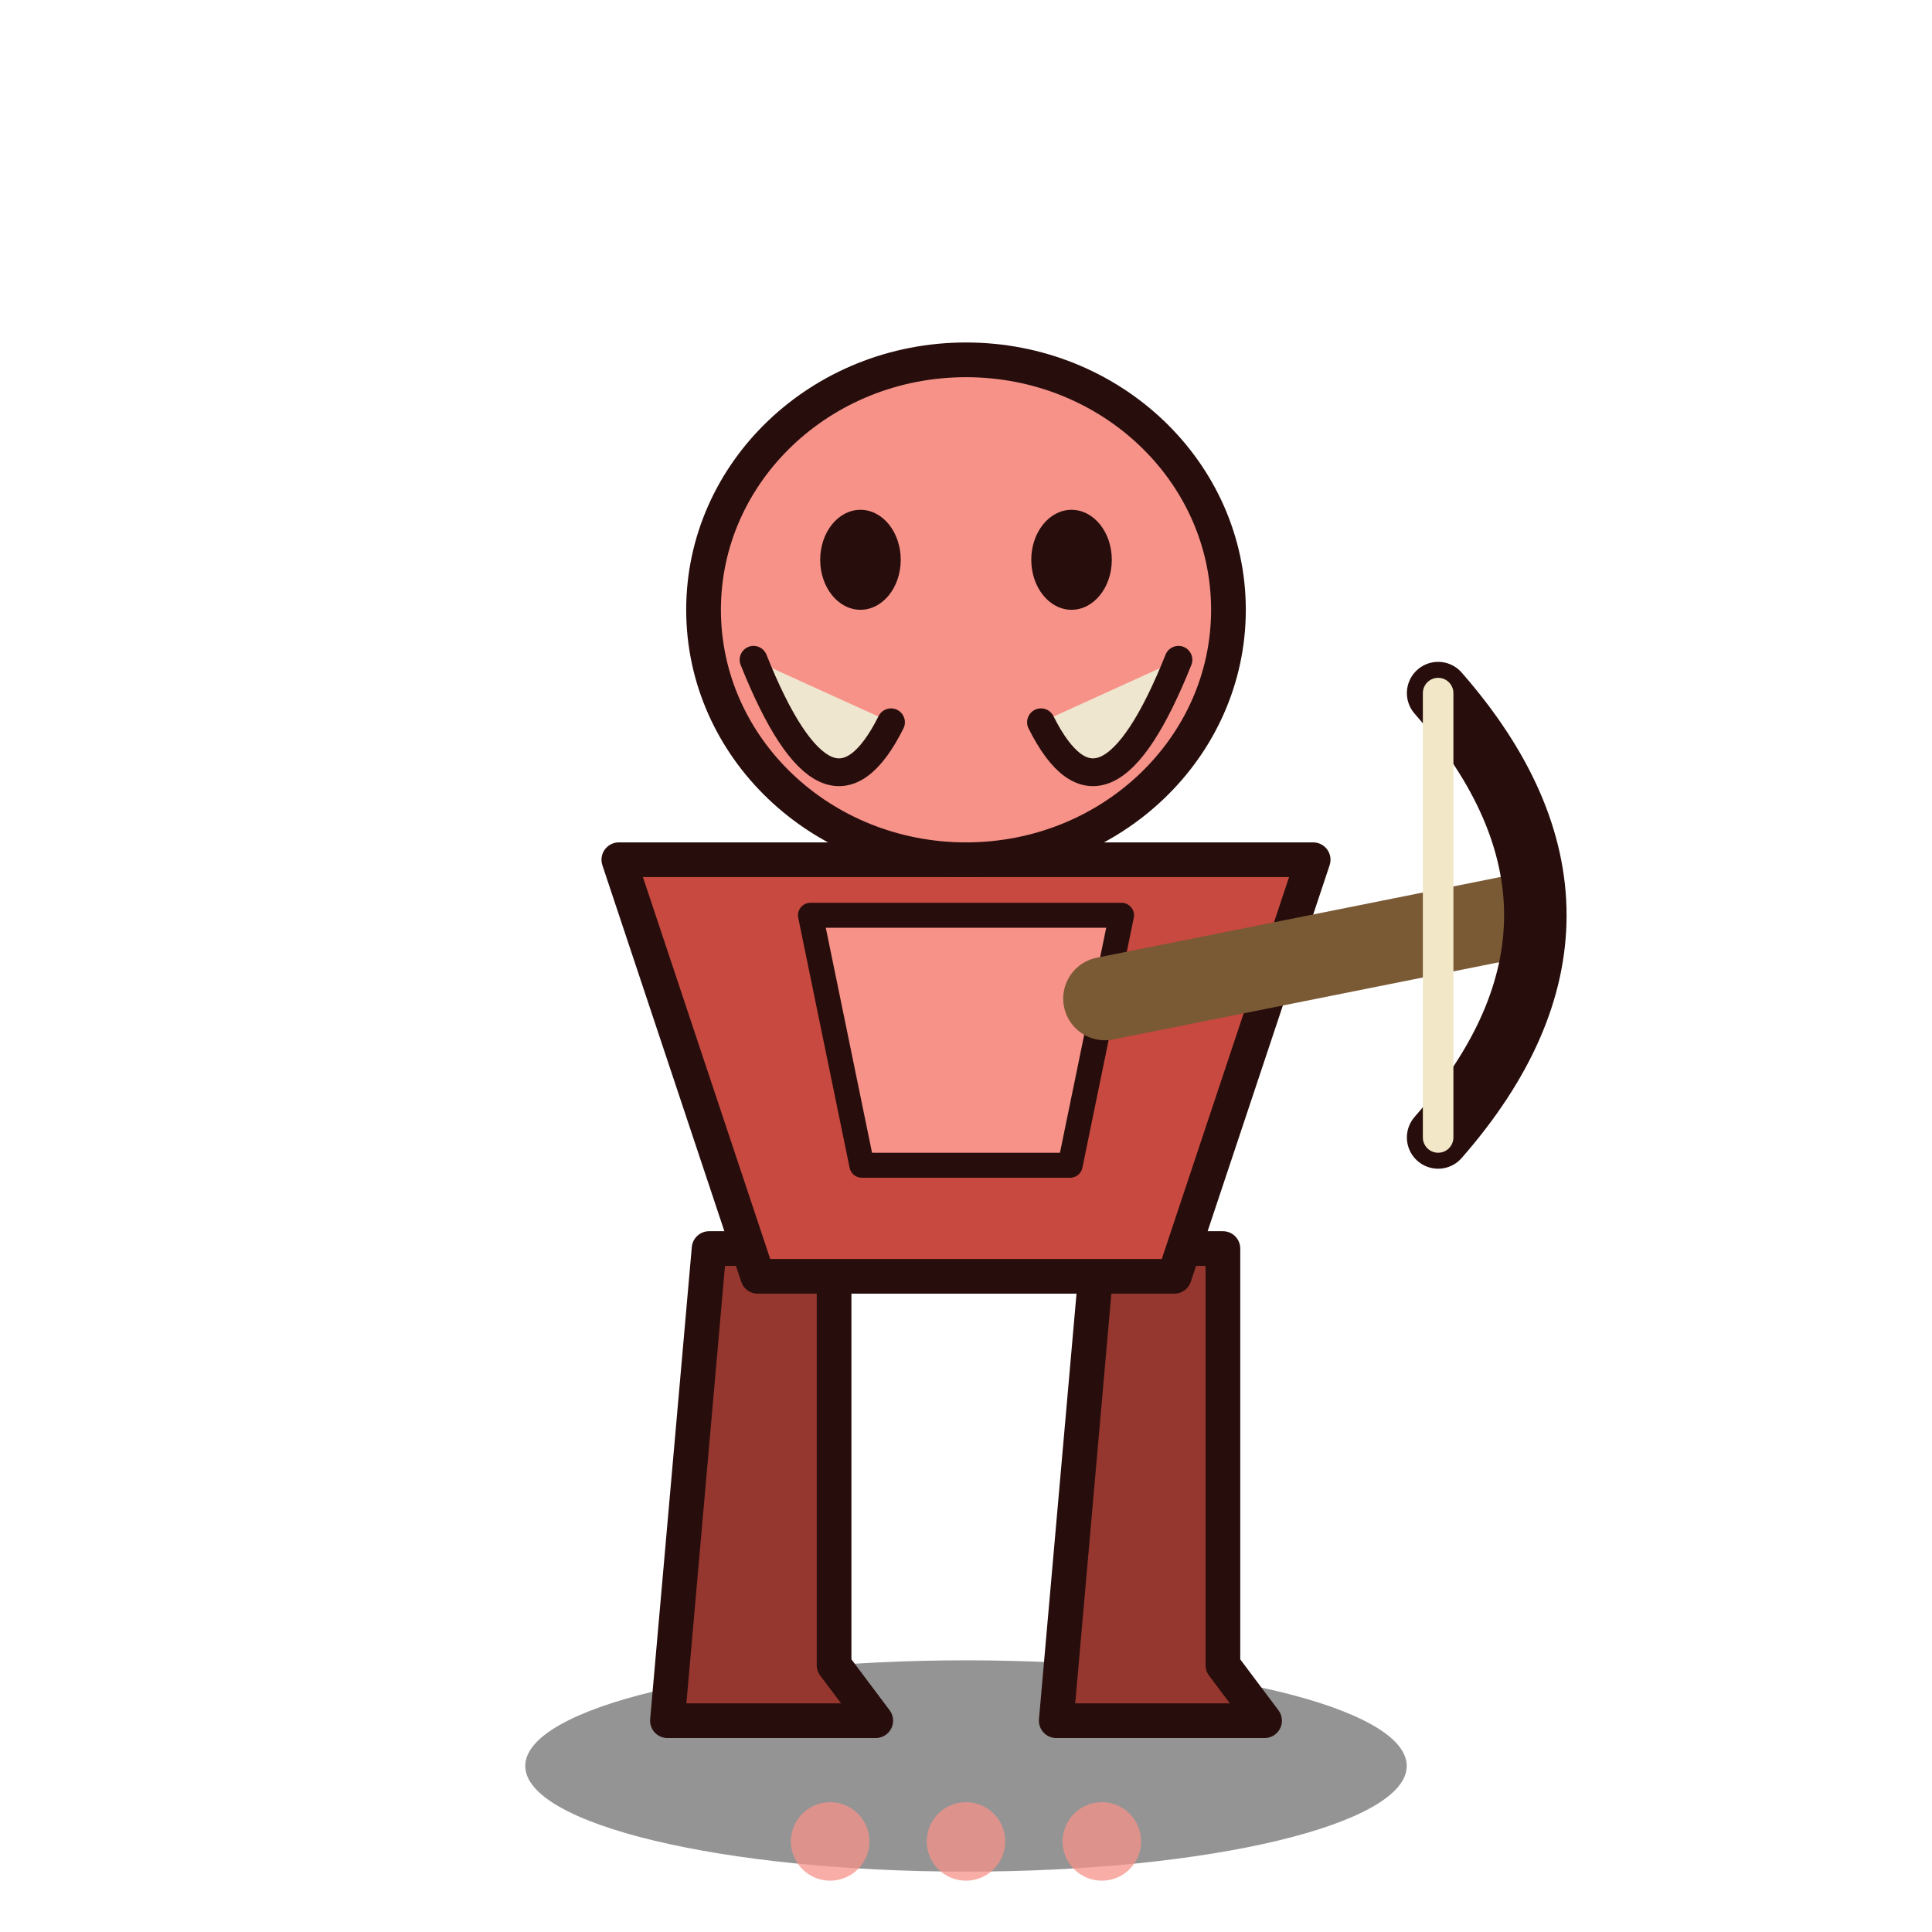
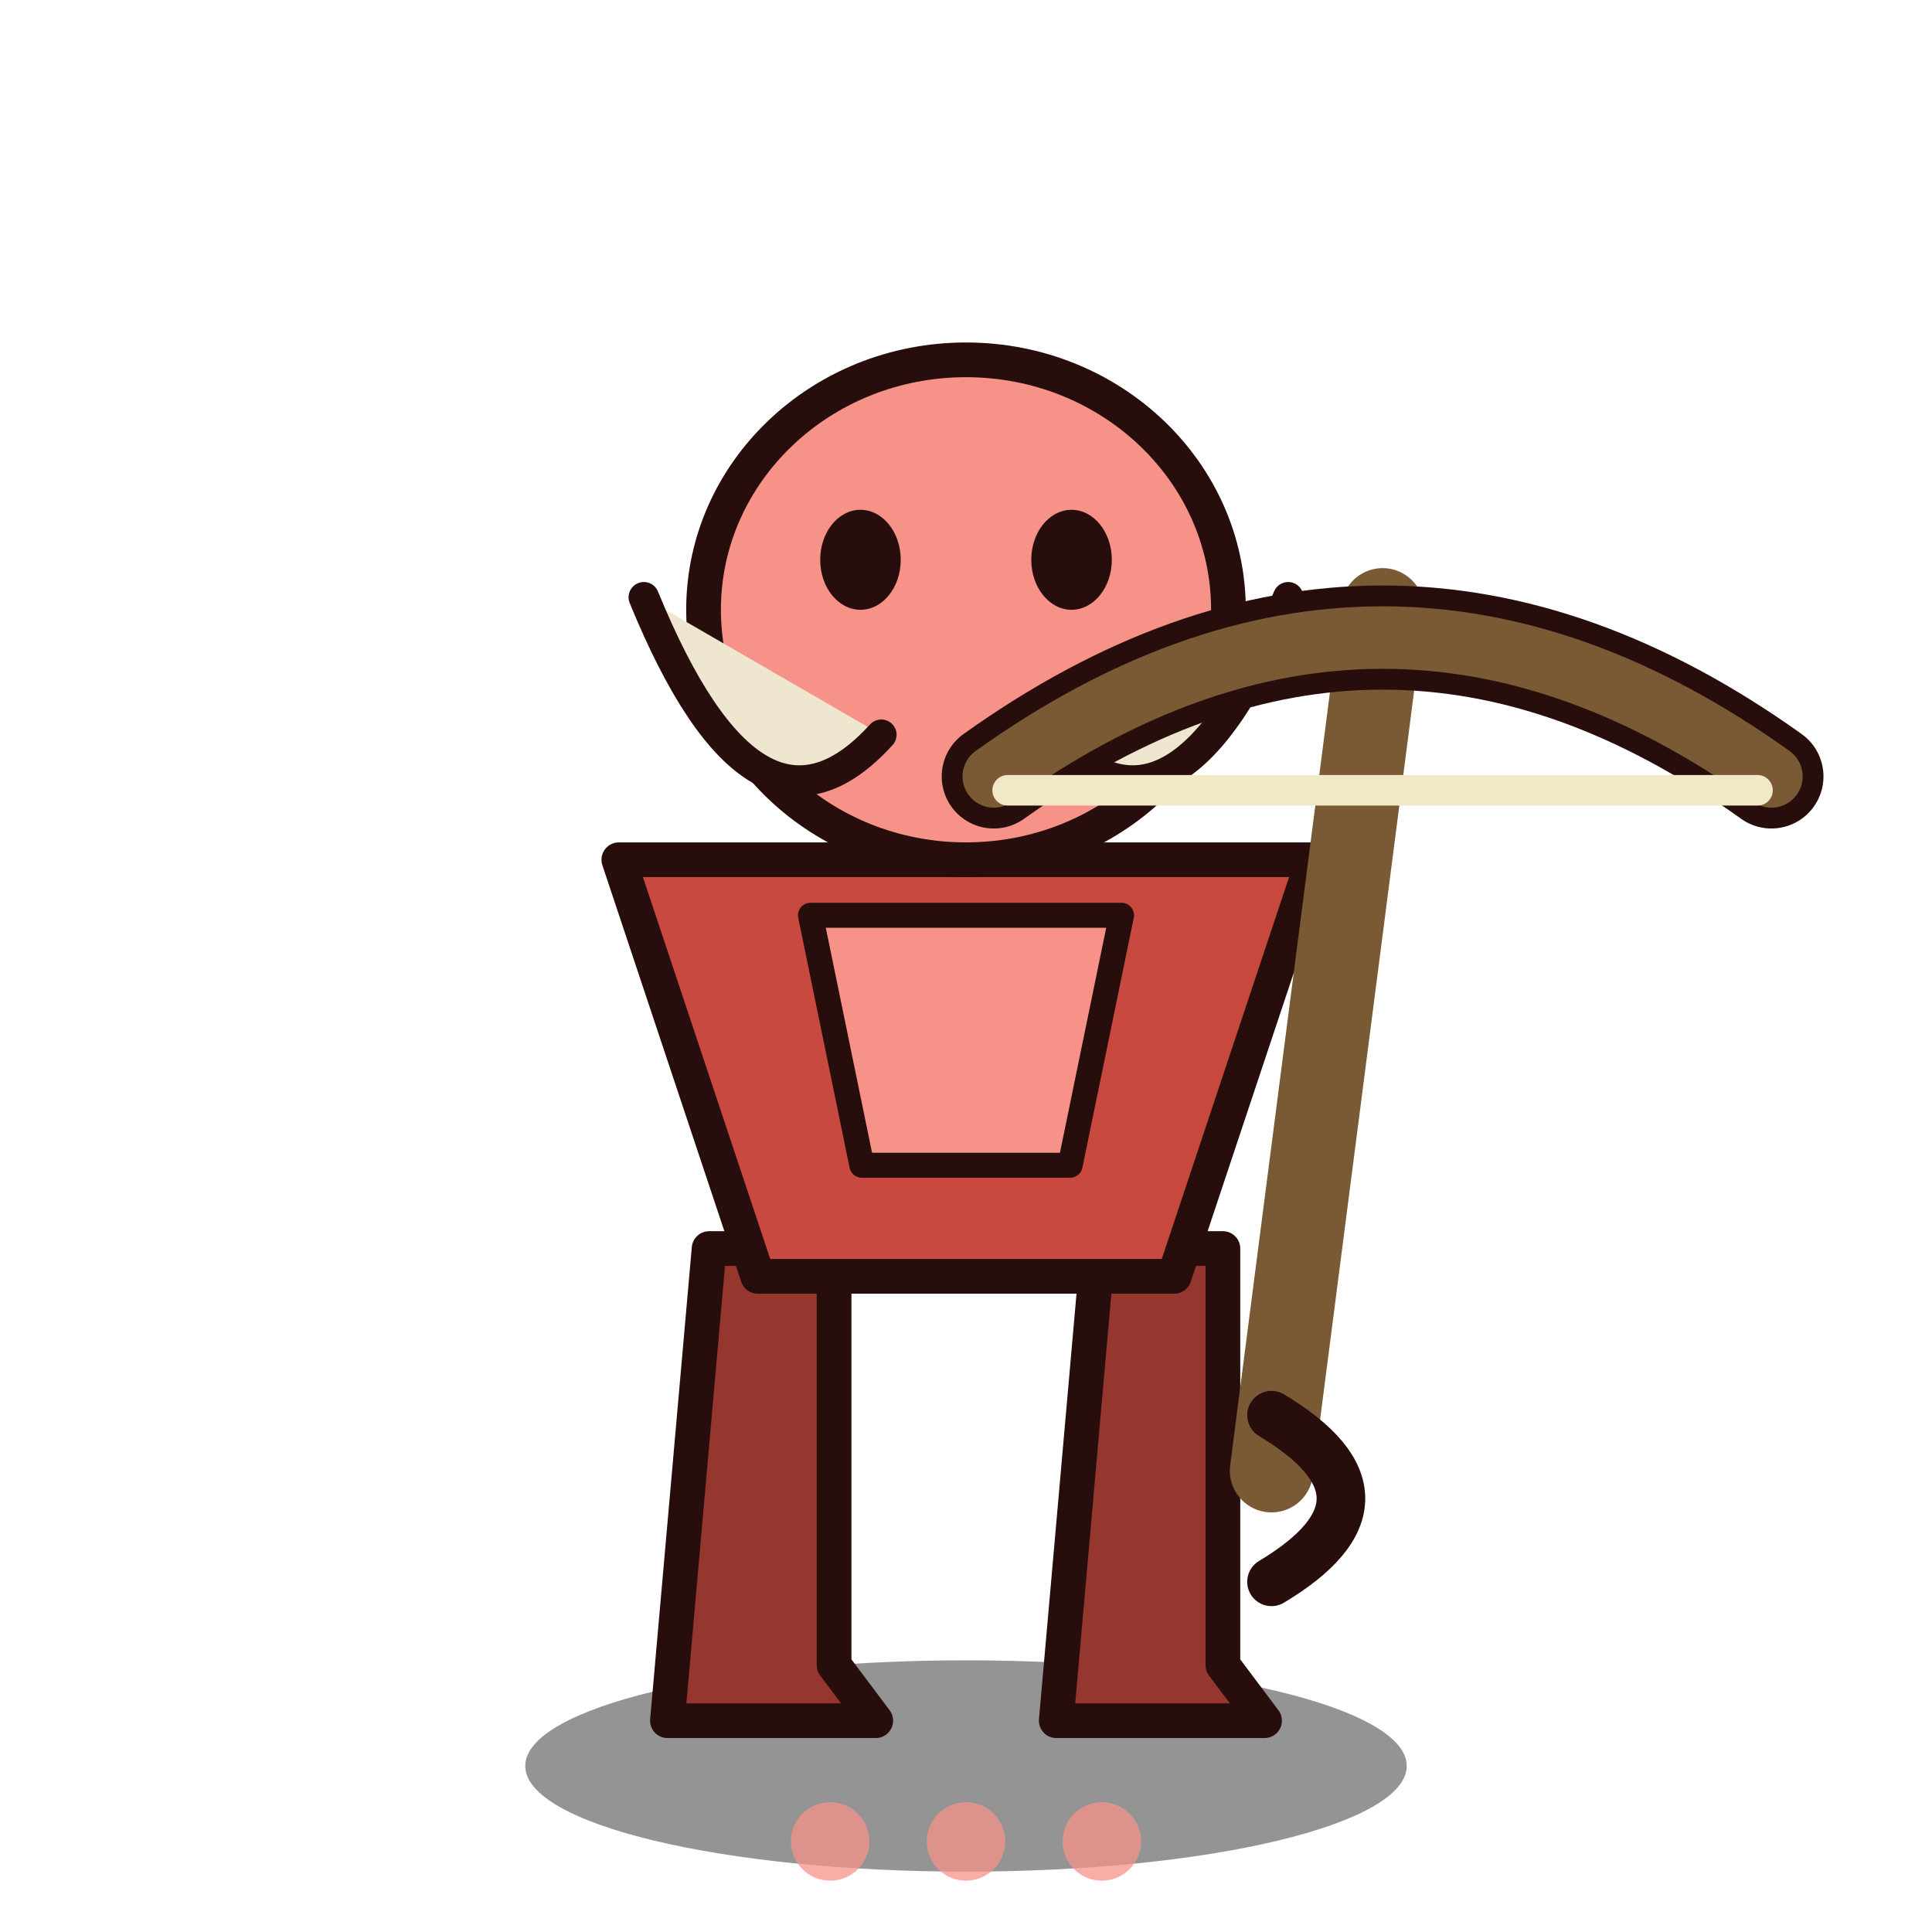
<svg xmlns="http://www.w3.org/2000/svg" viewBox="0 0 128 128" width="128" height="128">
  <ellipse cx="64.0" cy="117.0" rx="29.2" ry="7" fill="#000" opacity="0.42" />
  <g transform="translate(64.0,114.0) scale(0.92) translate(-64.0,-114.0)">
    <polygon points="45.5,80.0 54.5,80.0 54.5,110.0 57.5,114.0 42.5,114.0" fill="#96372f" stroke="#270e0c" stroke-width="2.5" stroke-linejoin="round" />
    <polygon points="73.5,80.0 82.5,80.0 82.5,110.0 85.5,114.0 70.5,114.0" fill="#96372f" stroke="#270e0c" stroke-width="2.5" stroke-linejoin="round" />
    <polygon points="39.0,52.0 89.0,52.0 79.0,82.0 49.0,82.0" fill="#c7493f" stroke="#270e0c" stroke-width="2.5" stroke-linejoin="round" />
    <polygon points="52.8,56.0 75.2,56.0 71.5,74.0 56.5,74.0" fill="#f79289" stroke="#270e0c" stroke-width="1.8" stroke-linejoin="round" />
    <ellipse cx="64.0" cy="34.0" rx="18.9" ry="18.0" fill="#f79289" stroke="#270e0c" stroke-width="2.5" />
    <ellipse cx="56.4" cy="30.4" rx="2.9" ry="3.6" fill="#270e0c" />
-     <path d="M 58.6 42.1 q -4.5 9.0 -9.9 -4.5" fill="#efe6cf" stroke="#270e0c" stroke-width="2.0" stroke-linejoin="round" stroke-linecap="round" />
+     <path d="M 57.9 43.0 q -9.0 9.9 -17.1 -9.9" fill="#efe6cf" stroke="#270e0c" stroke-width="2.2" stroke-linejoin="round" stroke-linecap="round" />
    <ellipse cx="71.6" cy="30.4" rx="2.9" ry="3.6" fill="#270e0c" />
-     <path d="M 69.4 42.1 q 4.5 9.0 9.9 -4.5" fill="#efe6cf" stroke="#270e0c" stroke-width="2.0" stroke-linejoin="round" stroke-linecap="round" />
-     <path d="M 74 62 L 104 56" fill="none" stroke="#7a5a34" stroke-width="6.0" stroke-linecap="round" stroke-linejoin="round" />
-     <path d="M 98 40 q 14 16 0 32" fill="none" stroke="#270e0c" stroke-width="4.5" stroke-linejoin="round" stroke-linecap="round" />
-     <path d="M 98 40 L 98 72" fill="none" stroke="#f2e8c8" stroke-width="2.2" stroke-linecap="round" stroke-linejoin="round" />
+     <path d="M 70.1 43.0 q 9.0 9.9 17.1 -9.9" fill="#efe6cf" stroke="#270e0c" stroke-width="2.2" stroke-linejoin="round" stroke-linecap="round" />
+     <path d="M 94 34 L 86 96" fill="none" stroke="#7a5a34" stroke-width="6.0" stroke-linecap="round" stroke-linejoin="round" />
+     <path d="M 66 46 q 28 -20 56 0" fill="none" stroke="#270e0c" stroke-width="7.5" stroke-linejoin="round" stroke-linecap="round" />
+     <path d="M 66 46 q 28 -20 56 0" fill="none" stroke="#7a5a34" stroke-width="4.5" stroke-linecap="round" stroke-linejoin="round" />
+     <path d="M 67 47 L 121 47" fill="none" stroke="#f2e8c8" stroke-width="2.2" stroke-linecap="round" stroke-linejoin="round" />
+     <path d="M 86 92 q 10 6 0 12" fill="none" stroke="#270e0c" stroke-width="3.5" stroke-linejoin="round" stroke-linecap="round" />
  </g>
  <circle cx="55.0" cy="122.0" r="2.6" fill="#f79289" opacity="0.75" />
  <circle cx="64.0" cy="122.0" r="2.6" fill="#f79289" opacity="0.75" />
  <circle cx="73.0" cy="122.0" r="2.6" fill="#f79289" opacity="0.75" />
</svg>
